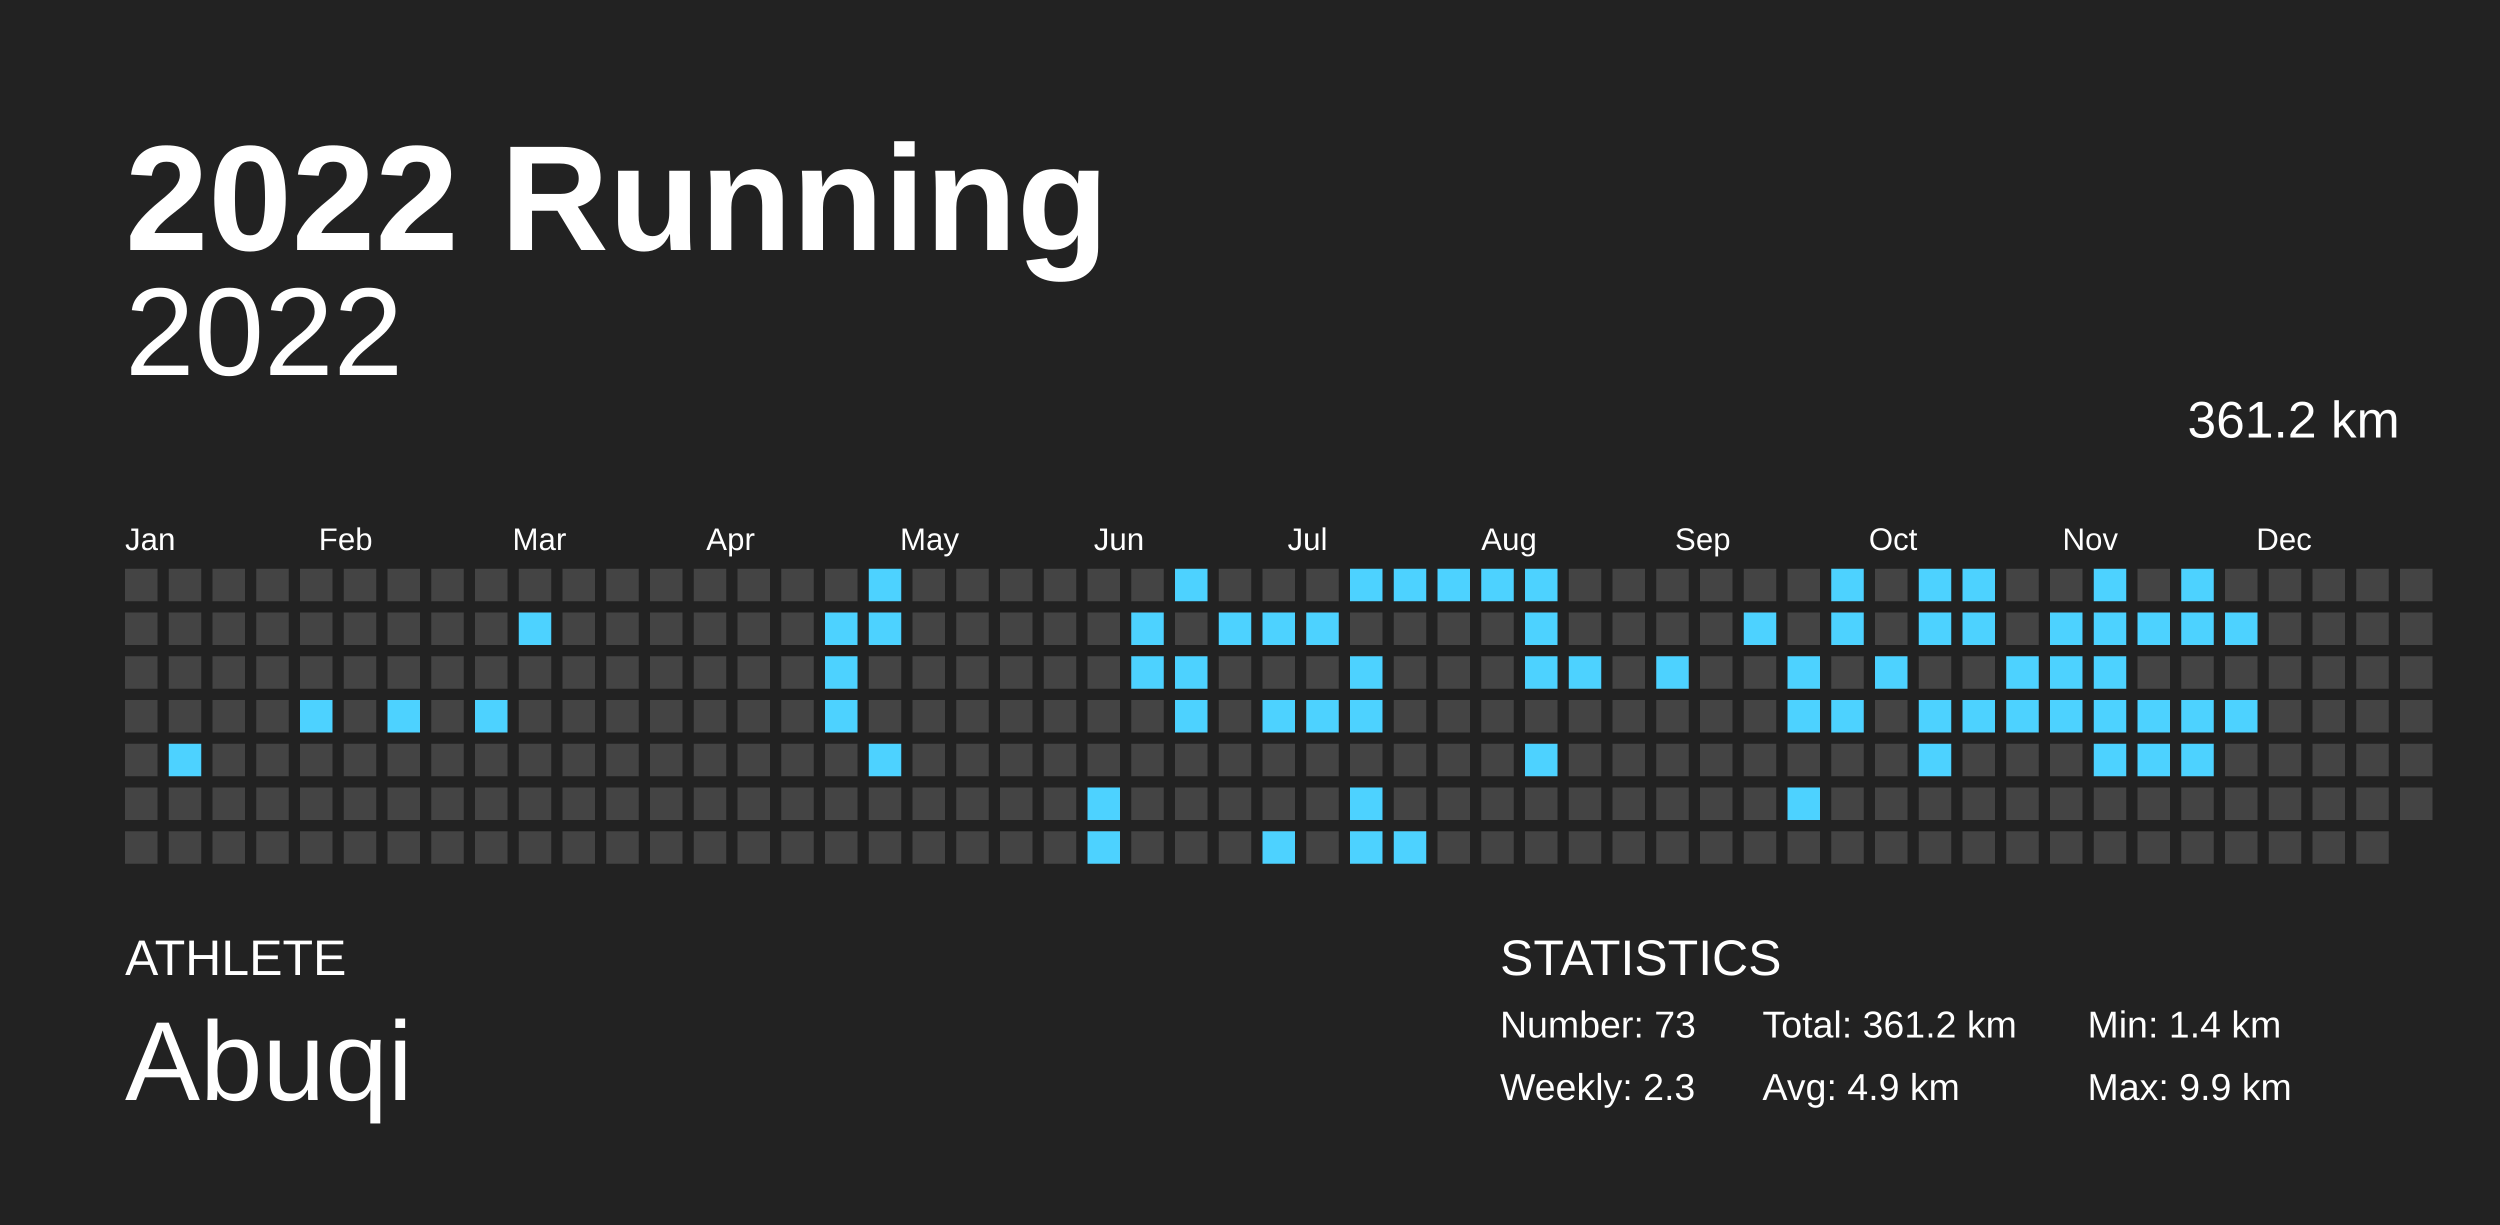
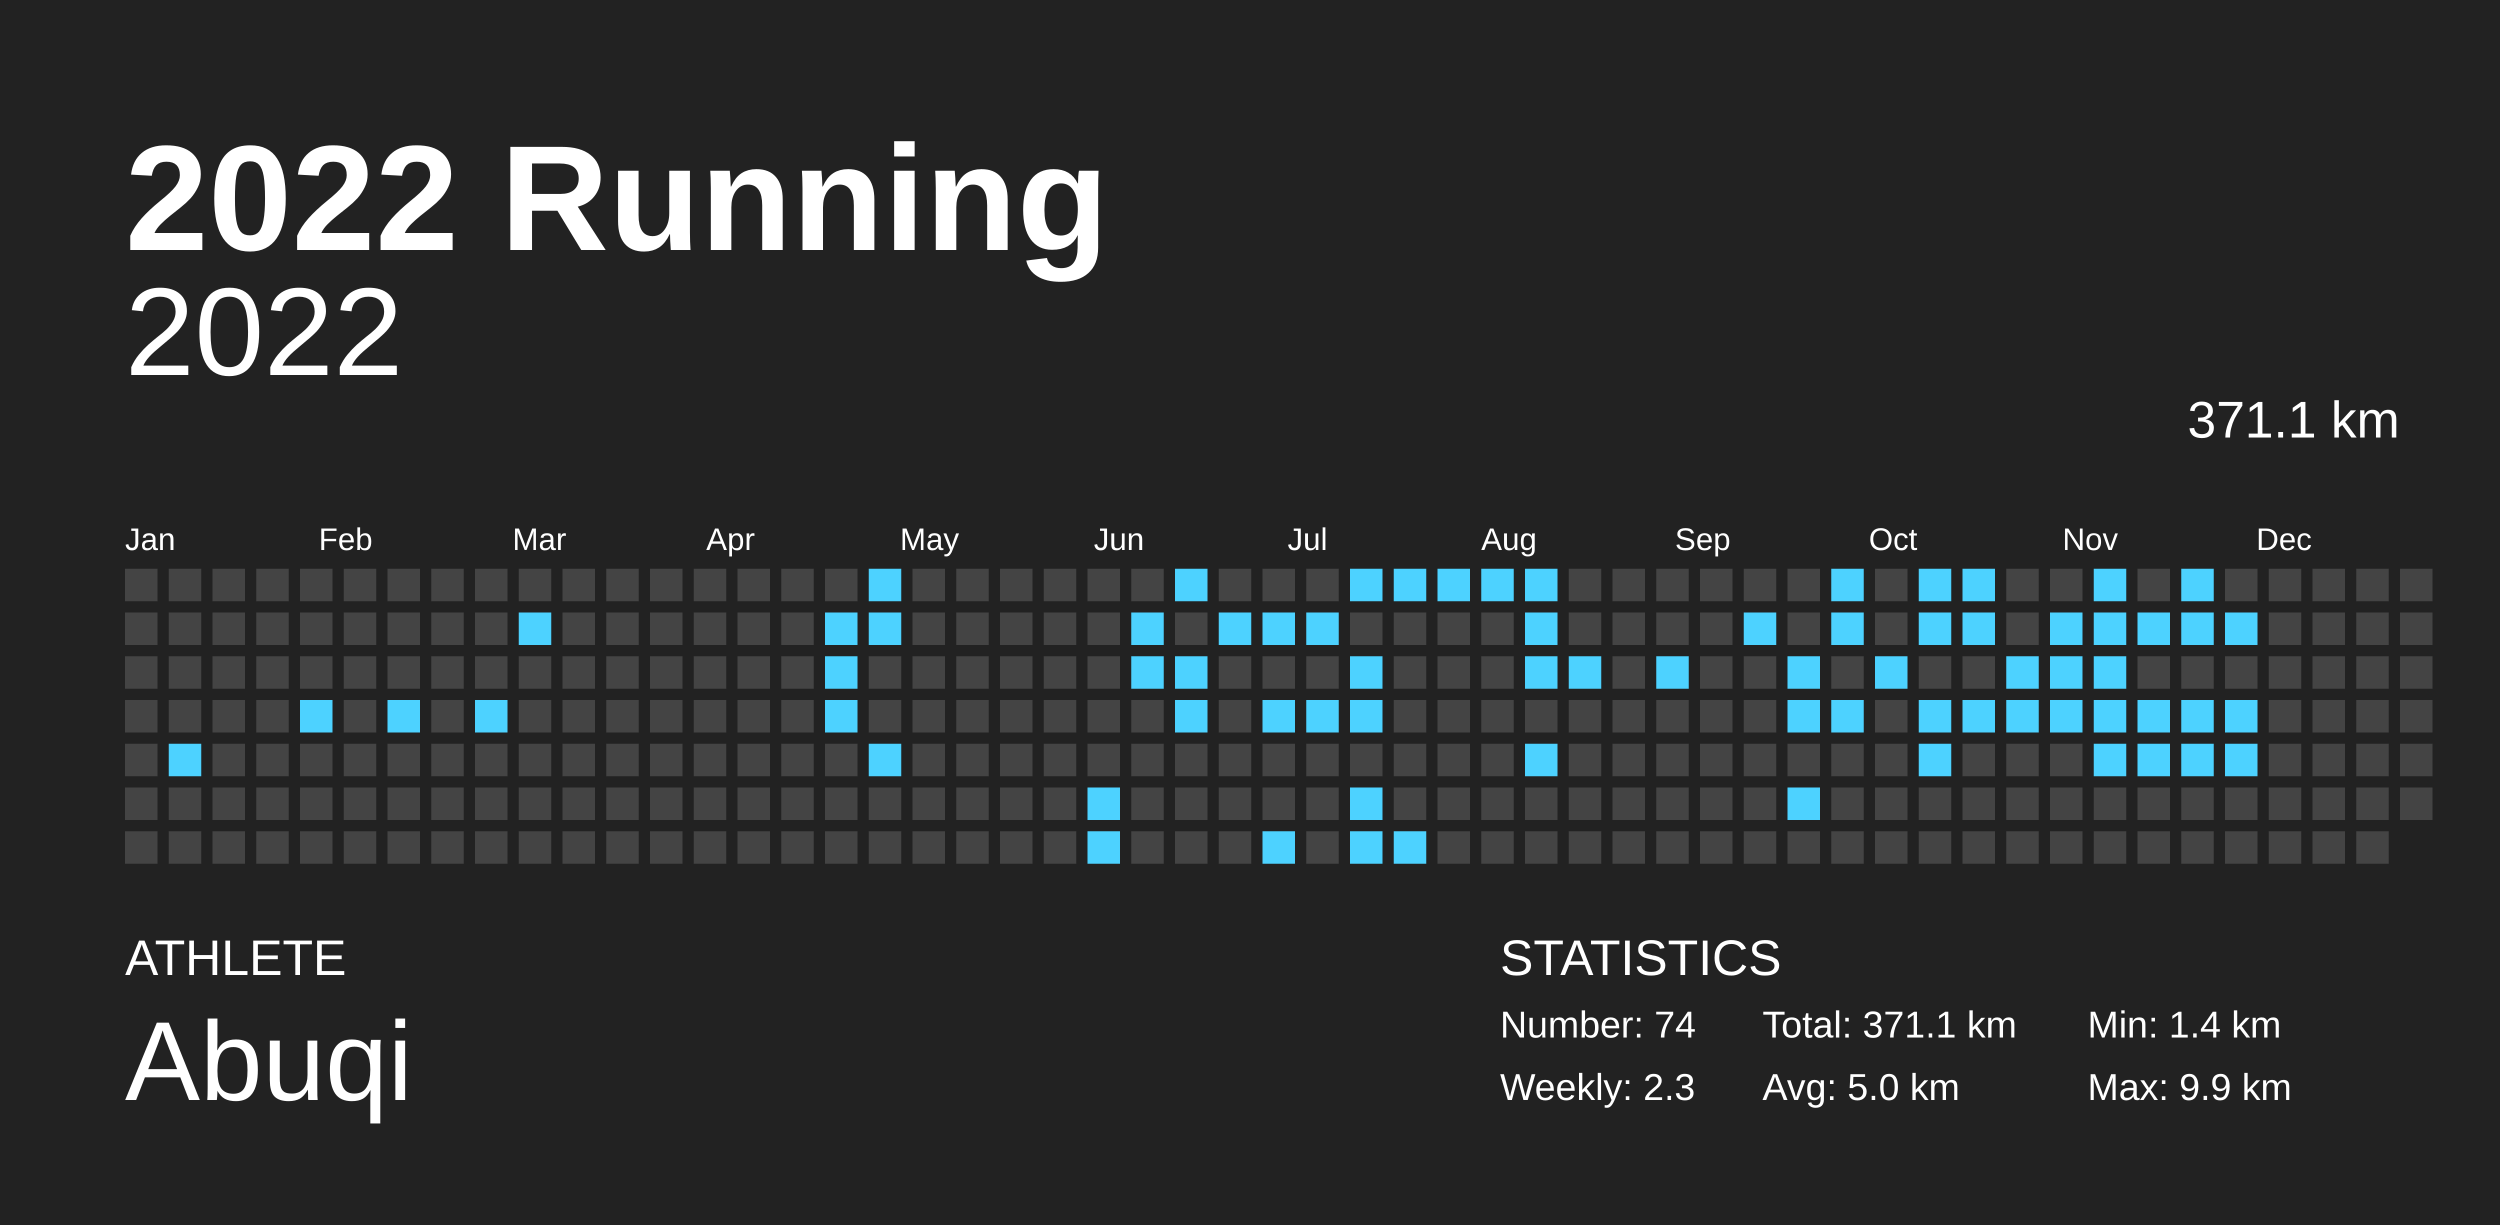
<svg xmlns="http://www.w3.org/2000/svg" baseProfile="full" height="98mm" version="1.1" viewBox="0,0,200,98" width="200mm">
  <defs />
  <rect fill="#222222" height="98" width="200" x="0" y="0" />
  <text fill="#FFFFFF" style="font-size:12px; font-family:Arial; font-weight:bold;" x="10" y="20">2022 Running</text>
  <text fill="#FFFFFF" style="font-size:4px; font-family:Arial" x="10" y="78">ATHLETE</text>
  <text fill="#FFFFFF" style="font-size:9px; font-family:Arial" x="10" y="88">Abuqi</text>
  <text fill="#FFFFFF" style="font-size:4px; font-family:Arial" x="120" y="78">STATISTICS</text>
-   <text fill="#FFFFFF" style="font-size:3px; font-family:Arial" x="120" y="83">Number: 73</text>
+   <text fill="#FFFFFF" style="font-size:3px; font-family:Arial" x="120" y="83">Number: 74</text>
  <text fill="#FFFFFF" style="font-size:3px; font-family:Arial" x="120" y="88">Weekly: 2.3</text>
-   <text fill="#FFFFFF" style="font-size:3px; font-family:Arial" x="141" y="83">Total: 361.2 km</text>
-   <text fill="#FFFFFF" style="font-size:3px; font-family:Arial" x="141" y="88">Avg: 4.9 km</text>
+   <text fill="#FFFFFF" style="font-size:3px; font-family:Arial" x="141" y="83">Total: 371.1 km</text>
+   <text fill="#FFFFFF" style="font-size:3px; font-family:Arial" x="141" y="88">Avg: 5.0 km</text>
  <text fill="#FFFFFF" style="font-size:3px; font-family:Arial" x="167" y="83">Min: 1.4 km</text>
  <text fill="#FFFFFF" style="font-size:3px; font-family:Arial" x="167" y="88">Max: 9.9 km</text>
  <text alignment-baseline="hanging" fill="#FFFFFF" style="font-size:10.0px; font-family:Arial;" x="10" y="30">2022</text>
-   <text alignment-baseline="hanging" fill="#FFFFFF" style="font-size:4.125px; font-family:Arial;" x="175" y="35">361.2 km</text>
+   <text alignment-baseline="hanging" fill="#FFFFFF" style="font-size:4.125px; font-family:Arial;" x="175" y="35">371.1 km</text>
  <text fill="#FFFFFF" style="font-size:2.5px; font-family:Arial" x="10.0" y="44">Jan</text>
  <text fill="#FFFFFF" style="font-size:2.5px; font-family:Arial" x="25.5" y="44">Feb</text>
  <text fill="#FFFFFF" style="font-size:2.5px; font-family:Arial" x="41.0" y="44">Mar</text>
  <text fill="#FFFFFF" style="font-size:2.5px; font-family:Arial" x="56.5" y="44">Apr</text>
  <text fill="#FFFFFF" style="font-size:2.5px; font-family:Arial" x="72.0" y="44">May</text>
  <text fill="#FFFFFF" style="font-size:2.5px; font-family:Arial" x="87.5" y="44">Jun</text>
  <text fill="#FFFFFF" style="font-size:2.5px; font-family:Arial" x="103.0" y="44">Jul</text>
  <text fill="#FFFFFF" style="font-size:2.5px; font-family:Arial" x="118.5" y="44">Aug</text>
  <text fill="#FFFFFF" style="font-size:2.5px; font-family:Arial" x="134.0" y="44">Sep</text>
  <text fill="#FFFFFF" style="font-size:2.5px; font-family:Arial" x="149.5" y="44">Oct</text>
  <text fill="#FFFFFF" style="font-size:2.5px; font-family:Arial" x="165.0" y="44">Nov</text>
  <text fill="#FFFFFF" style="font-size:2.5px; font-family:Arial" x="180.5" y="44">Dec</text>
  <rect fill="#444444" height="2.6" width="2.6" x="10.0" y="45.5" />
  <rect fill="#444444" height="2.6" width="2.6" x="10.0" y="49.0" />
  <rect fill="#444444" height="2.6" width="2.6" x="10.0" y="52.5" />
  <rect fill="#444444" height="2.6" width="2.6" x="10.0" y="56.0" />
  <rect fill="#444444" height="2.6" width="2.6" x="10.0" y="59.5" />
  <rect fill="#444444" height="2.6" width="2.6" x="10.0" y="63.0" />
  <rect fill="#444444" height="2.6" width="2.6" x="10.0" y="66.5" />
  <rect fill="#444444" height="2.6" width="2.6" x="13.5" y="45.5" />
  <rect fill="#444444" height="2.6" width="2.6" x="13.5" y="49.0" />
  <rect fill="#444444" height="2.6" width="2.6" x="13.5" y="52.5" />
  <rect fill="#444444" height="2.6" width="2.6" x="13.5" y="56.0" />
  <rect fill="#4dd2ff" height="2.6" width="2.6" x="13.5" y="59.5" />
  <rect fill="#444444" height="2.6" width="2.6" x="13.5" y="63.0" />
  <rect fill="#444444" height="2.6" width="2.6" x="13.5" y="66.5" />
  <rect fill="#444444" height="2.6" width="2.6" x="17.0" y="45.5" />
  <rect fill="#444444" height="2.6" width="2.6" x="17.0" y="49.0" />
  <rect fill="#444444" height="2.6" width="2.6" x="17.0" y="52.5" />
  <rect fill="#444444" height="2.6" width="2.6" x="17.0" y="56.0" />
  <rect fill="#444444" height="2.6" width="2.6" x="17.0" y="59.5" />
  <rect fill="#444444" height="2.6" width="2.6" x="17.0" y="63.0" />
  <rect fill="#444444" height="2.6" width="2.6" x="17.0" y="66.5" />
  <rect fill="#444444" height="2.6" width="2.6" x="20.5" y="45.5" />
  <rect fill="#444444" height="2.6" width="2.6" x="20.5" y="49.0" />
  <rect fill="#444444" height="2.6" width="2.6" x="20.5" y="52.5" />
  <rect fill="#444444" height="2.6" width="2.6" x="20.5" y="56.0" />
  <rect fill="#444444" height="2.6" width="2.6" x="20.5" y="59.5" />
  <rect fill="#444444" height="2.6" width="2.6" x="20.5" y="63.0" />
  <rect fill="#444444" height="2.6" width="2.6" x="20.5" y="66.5" />
  <rect fill="#444444" height="2.6" width="2.6" x="24.0" y="45.5" />
  <rect fill="#444444" height="2.6" width="2.6" x="24.0" y="49.0" />
  <rect fill="#444444" height="2.6" width="2.6" x="24.0" y="52.5" />
  <rect fill="#4dd2ff" height="2.6" width="2.6" x="24.0" y="56.0" />
  <rect fill="#444444" height="2.6" width="2.6" x="24.0" y="59.5" />
  <rect fill="#444444" height="2.6" width="2.6" x="24.0" y="63.0" />
  <rect fill="#444444" height="2.6" width="2.6" x="24.0" y="66.5" />
  <rect fill="#444444" height="2.6" width="2.6" x="27.5" y="45.5" />
  <rect fill="#444444" height="2.6" width="2.6" x="27.5" y="49.0" />
  <rect fill="#444444" height="2.6" width="2.6" x="27.5" y="52.5" />
  <rect fill="#444444" height="2.6" width="2.6" x="27.5" y="56.0" />
  <rect fill="#444444" height="2.6" width="2.6" x="27.5" y="59.5" />
  <rect fill="#444444" height="2.6" width="2.6" x="27.5" y="63.0" />
  <rect fill="#444444" height="2.6" width="2.6" x="27.5" y="66.5" />
  <rect fill="#444444" height="2.6" width="2.6" x="31.0" y="45.5" />
  <rect fill="#444444" height="2.6" width="2.6" x="31.0" y="49.0" />
  <rect fill="#444444" height="2.6" width="2.6" x="31.0" y="52.5" />
  <rect fill="#4dd2ff" height="2.6" width="2.6" x="31.0" y="56.0" />
  <rect fill="#444444" height="2.6" width="2.6" x="31.0" y="59.5" />
  <rect fill="#444444" height="2.6" width="2.6" x="31.0" y="63.0" />
  <rect fill="#444444" height="2.6" width="2.6" x="31.0" y="66.5" />
  <rect fill="#444444" height="2.6" width="2.6" x="34.5" y="45.5" />
  <rect fill="#444444" height="2.6" width="2.6" x="34.5" y="49.0" />
  <rect fill="#444444" height="2.6" width="2.6" x="34.5" y="52.5" />
  <rect fill="#444444" height="2.6" width="2.6" x="34.5" y="56.0" />
  <rect fill="#444444" height="2.6" width="2.6" x="34.5" y="59.5" />
  <rect fill="#444444" height="2.6" width="2.6" x="34.5" y="63.0" />
  <rect fill="#444444" height="2.6" width="2.6" x="34.5" y="66.5" />
  <rect fill="#444444" height="2.6" width="2.6" x="38.0" y="45.5" />
  <rect fill="#444444" height="2.6" width="2.6" x="38.0" y="49.0" />
  <rect fill="#444444" height="2.6" width="2.6" x="38.0" y="52.5" />
  <rect fill="#4dd2ff" height="2.6" width="2.6" x="38.0" y="56.0" />
  <rect fill="#444444" height="2.6" width="2.6" x="38.0" y="59.5" />
  <rect fill="#444444" height="2.6" width="2.6" x="38.0" y="63.0" />
  <rect fill="#444444" height="2.6" width="2.6" x="38.0" y="66.5" />
  <rect fill="#444444" height="2.6" width="2.6" x="41.5" y="45.5" />
  <rect fill="#4dd2ff" height="2.6" width="2.6" x="41.5" y="49.0" />
  <rect fill="#444444" height="2.6" width="2.6" x="41.5" y="52.5" />
  <rect fill="#444444" height="2.6" width="2.6" x="41.5" y="56.0" />
  <rect fill="#444444" height="2.6" width="2.6" x="41.5" y="59.5" />
  <rect fill="#444444" height="2.6" width="2.6" x="41.5" y="63.0" />
  <rect fill="#444444" height="2.6" width="2.6" x="41.5" y="66.5" />
  <rect fill="#444444" height="2.6" width="2.6" x="45.0" y="45.5" />
  <rect fill="#444444" height="2.6" width="2.6" x="45.0" y="49.0" />
  <rect fill="#444444" height="2.6" width="2.6" x="45.0" y="52.5" />
  <rect fill="#444444" height="2.6" width="2.6" x="45.0" y="56.0" />
  <rect fill="#444444" height="2.6" width="2.6" x="45.0" y="59.5" />
  <rect fill="#444444" height="2.6" width="2.6" x="45.0" y="63.0" />
  <rect fill="#444444" height="2.6" width="2.6" x="45.0" y="66.5" />
  <rect fill="#444444" height="2.6" width="2.6" x="48.5" y="45.5" />
  <rect fill="#444444" height="2.6" width="2.6" x="48.5" y="49.0" />
  <rect fill="#444444" height="2.6" width="2.6" x="48.5" y="52.5" />
  <rect fill="#444444" height="2.6" width="2.6" x="48.5" y="56.0" />
  <rect fill="#444444" height="2.6" width="2.6" x="48.5" y="59.5" />
  <rect fill="#444444" height="2.6" width="2.6" x="48.5" y="63.0" />
  <rect fill="#444444" height="2.6" width="2.6" x="48.5" y="66.5" />
  <rect fill="#444444" height="2.6" width="2.6" x="52.0" y="45.5" />
  <rect fill="#444444" height="2.6" width="2.6" x="52.0" y="49.0" />
  <rect fill="#444444" height="2.6" width="2.6" x="52.0" y="52.5" />
  <rect fill="#444444" height="2.6" width="2.6" x="52.0" y="56.0" />
  <rect fill="#444444" height="2.6" width="2.6" x="52.0" y="59.5" />
  <rect fill="#444444" height="2.6" width="2.6" x="52.0" y="63.0" />
  <rect fill="#444444" height="2.6" width="2.6" x="52.0" y="66.5" />
  <rect fill="#444444" height="2.6" width="2.6" x="55.5" y="45.5" />
  <rect fill="#444444" height="2.6" width="2.6" x="55.5" y="49.0" />
  <rect fill="#444444" height="2.6" width="2.6" x="55.5" y="52.5" />
  <rect fill="#444444" height="2.6" width="2.6" x="55.5" y="56.0" />
  <rect fill="#444444" height="2.6" width="2.6" x="55.5" y="59.5" />
  <rect fill="#444444" height="2.6" width="2.6" x="55.5" y="63.0" />
  <rect fill="#444444" height="2.6" width="2.6" x="55.5" y="66.5" />
  <rect fill="#444444" height="2.6" width="2.6" x="59.0" y="45.5" />
  <rect fill="#444444" height="2.6" width="2.6" x="59.0" y="49.0" />
  <rect fill="#444444" height="2.6" width="2.6" x="59.0" y="52.5" />
  <rect fill="#444444" height="2.6" width="2.6" x="59.0" y="56.0" />
  <rect fill="#444444" height="2.6" width="2.6" x="59.0" y="59.5" />
  <rect fill="#444444" height="2.6" width="2.6" x="59.0" y="63.0" />
  <rect fill="#444444" height="2.6" width="2.6" x="59.0" y="66.5" />
  <rect fill="#444444" height="2.6" width="2.6" x="62.5" y="45.5" />
  <rect fill="#444444" height="2.6" width="2.6" x="62.5" y="49.0" />
  <rect fill="#444444" height="2.6" width="2.6" x="62.5" y="52.5" />
  <rect fill="#444444" height="2.6" width="2.6" x="62.5" y="56.0" />
  <rect fill="#444444" height="2.6" width="2.6" x="62.5" y="59.5" />
  <rect fill="#444444" height="2.6" width="2.6" x="62.5" y="63.0" />
  <rect fill="#444444" height="2.6" width="2.6" x="62.5" y="66.5" />
  <rect fill="#444444" height="2.6" width="2.6" x="66.0" y="45.5" />
  <rect fill="#4dd2ff" height="2.6" width="2.6" x="66.0" y="49.0" />
  <rect fill="#4dd2ff" height="2.6" width="2.6" x="66.0" y="52.5" />
  <rect fill="#4dd2ff" height="2.6" width="2.6" x="66.0" y="56.0" />
  <rect fill="#444444" height="2.6" width="2.6" x="66.0" y="59.5" />
  <rect fill="#444444" height="2.6" width="2.6" x="66.0" y="63.0" />
  <rect fill="#444444" height="2.6" width="2.6" x="66.0" y="66.5" />
  <rect fill="#4dd2ff" height="2.6" width="2.6" x="69.5" y="45.5" />
  <rect fill="#4dd2ff" height="2.6" width="2.6" x="69.5" y="49.0" />
  <rect fill="#444444" height="2.6" width="2.6" x="69.5" y="52.5" />
  <rect fill="#444444" height="2.6" width="2.6" x="69.5" y="56.0" />
  <rect fill="#4dd2ff" height="2.6" width="2.6" x="69.5" y="59.5" />
  <rect fill="#444444" height="2.6" width="2.6" x="69.5" y="63.0" />
  <rect fill="#444444" height="2.6" width="2.6" x="69.5" y="66.5" />
  <rect fill="#444444" height="2.6" width="2.6" x="73.0" y="45.5" />
  <rect fill="#444444" height="2.6" width="2.6" x="73.0" y="49.0" />
  <rect fill="#444444" height="2.6" width="2.6" x="73.0" y="52.5" />
  <rect fill="#444444" height="2.6" width="2.6" x="73.0" y="56.0" />
  <rect fill="#444444" height="2.6" width="2.6" x="73.0" y="59.5" />
  <rect fill="#444444" height="2.6" width="2.6" x="73.0" y="63.0" />
  <rect fill="#444444" height="2.6" width="2.6" x="73.0" y="66.5" />
  <rect fill="#444444" height="2.6" width="2.6" x="76.5" y="45.5" />
  <rect fill="#444444" height="2.6" width="2.6" x="76.5" y="49.0" />
  <rect fill="#444444" height="2.6" width="2.6" x="76.5" y="52.5" />
  <rect fill="#444444" height="2.6" width="2.6" x="76.5" y="56.0" />
  <rect fill="#444444" height="2.6" width="2.6" x="76.5" y="59.5" />
  <rect fill="#444444" height="2.6" width="2.6" x="76.5" y="63.0" />
  <rect fill="#444444" height="2.6" width="2.6" x="76.5" y="66.5" />
  <rect fill="#444444" height="2.6" width="2.6" x="80.0" y="45.5" />
  <rect fill="#444444" height="2.6" width="2.6" x="80.0" y="49.0" />
  <rect fill="#444444" height="2.6" width="2.6" x="80.0" y="52.5" />
  <rect fill="#444444" height="2.6" width="2.6" x="80.0" y="56.0" />
  <rect fill="#444444" height="2.6" width="2.6" x="80.0" y="59.5" />
  <rect fill="#444444" height="2.6" width="2.6" x="80.0" y="63.0" />
  <rect fill="#444444" height="2.6" width="2.6" x="80.0" y="66.5" />
  <rect fill="#444444" height="2.6" width="2.6" x="83.5" y="45.5" />
  <rect fill="#444444" height="2.6" width="2.6" x="83.5" y="49.0" />
  <rect fill="#444444" height="2.6" width="2.6" x="83.5" y="52.5" />
  <rect fill="#444444" height="2.6" width="2.6" x="83.5" y="56.0" />
  <rect fill="#444444" height="2.6" width="2.6" x="83.5" y="59.5" />
  <rect fill="#444444" height="2.6" width="2.6" x="83.5" y="63.0" />
  <rect fill="#444444" height="2.6" width="2.6" x="83.5" y="66.5" />
  <rect fill="#444444" height="2.6" width="2.6" x="87.0" y="45.5" />
  <rect fill="#444444" height="2.6" width="2.6" x="87.0" y="49.0" />
  <rect fill="#444444" height="2.6" width="2.6" x="87.0" y="52.5" />
  <rect fill="#444444" height="2.6" width="2.6" x="87.0" y="56.0" />
  <rect fill="#444444" height="2.6" width="2.6" x="87.0" y="59.5" />
  <rect fill="#4dd2ff" height="2.6" width="2.6" x="87.0" y="63.0" />
  <rect fill="#4dd2ff" height="2.6" width="2.6" x="87.0" y="66.5" />
  <rect fill="#444444" height="2.6" width="2.6" x="90.5" y="45.5" />
  <rect fill="#4dd2ff" height="2.6" width="2.6" x="90.5" y="49.0" />
  <rect fill="#4dd2ff" height="2.6" width="2.6" x="90.5" y="52.5" />
  <rect fill="#444444" height="2.6" width="2.6" x="90.5" y="56.0" />
  <rect fill="#444444" height="2.6" width="2.6" x="90.5" y="59.5" />
  <rect fill="#444444" height="2.6" width="2.6" x="90.5" y="63.0" />
  <rect fill="#444444" height="2.6" width="2.6" x="90.5" y="66.5" />
  <rect fill="#4dd2ff" height="2.6" width="2.6" x="94.0" y="45.5" />
  <rect fill="#444444" height="2.6" width="2.6" x="94.0" y="49.0" />
  <rect fill="#4dd2ff" height="2.6" width="2.6" x="94.0" y="52.5" />
  <rect fill="#4dd2ff" height="2.6" width="2.6" x="94.0" y="56.0" />
  <rect fill="#444444" height="2.6" width="2.6" x="94.0" y="59.5" />
  <rect fill="#444444" height="2.6" width="2.6" x="94.0" y="63.0" />
  <rect fill="#444444" height="2.6" width="2.6" x="94.0" y="66.5" />
  <rect fill="#444444" height="2.6" width="2.6" x="97.5" y="45.5" />
  <rect fill="#4dd2ff" height="2.6" width="2.6" x="97.5" y="49.0" />
  <rect fill="#444444" height="2.6" width="2.6" x="97.5" y="52.5" />
  <rect fill="#444444" height="2.6" width="2.6" x="97.5" y="56.0" />
  <rect fill="#444444" height="2.6" width="2.6" x="97.5" y="59.5" />
  <rect fill="#444444" height="2.6" width="2.6" x="97.5" y="63.0" />
  <rect fill="#444444" height="2.6" width="2.6" x="97.5" y="66.5" />
  <rect fill="#444444" height="2.6" width="2.6" x="101.0" y="45.5" />
  <rect fill="#4dd2ff" height="2.6" width="2.6" x="101.0" y="49.0" />
  <rect fill="#444444" height="2.6" width="2.6" x="101.0" y="52.5" />
  <rect fill="#4dd2ff" height="2.6" width="2.6" x="101.0" y="56.0" />
  <rect fill="#444444" height="2.6" width="2.6" x="101.0" y="59.5" />
  <rect fill="#444444" height="2.6" width="2.6" x="101.0" y="63.0" />
  <rect fill="#4dd2ff" height="2.6" width="2.6" x="101.0" y="66.5" />
  <rect fill="#444444" height="2.6" width="2.6" x="104.5" y="45.5" />
  <rect fill="#4dd2ff" height="2.6" width="2.6" x="104.5" y="49.0" />
  <rect fill="#444444" height="2.6" width="2.6" x="104.5" y="52.5" />
  <rect fill="#4dd2ff" height="2.6" width="2.6" x="104.5" y="56.0" />
  <rect fill="#444444" height="2.6" width="2.6" x="104.5" y="59.5" />
  <rect fill="#444444" height="2.6" width="2.6" x="104.5" y="63.0" />
  <rect fill="#444444" height="2.6" width="2.6" x="104.5" y="66.5" />
  <rect fill="#4dd2ff" height="2.6" width="2.6" x="108.0" y="45.5" />
  <rect fill="#444444" height="2.6" width="2.6" x="108.0" y="49.0" />
  <rect fill="#4dd2ff" height="2.6" width="2.6" x="108.0" y="52.5" />
  <rect fill="#4dd2ff" height="2.6" width="2.6" x="108.0" y="56.0" />
  <rect fill="#444444" height="2.6" width="2.6" x="108.0" y="59.5" />
  <rect fill="#4dd2ff" height="2.6" width="2.6" x="108.0" y="63.0" />
  <rect fill="#4dd2ff" height="2.6" width="2.6" x="108.0" y="66.5" />
  <rect fill="#4dd2ff" height="2.6" width="2.6" x="111.5" y="45.5" />
  <rect fill="#444444" height="2.6" width="2.6" x="111.5" y="49.0" />
  <rect fill="#444444" height="2.6" width="2.6" x="111.5" y="52.5" />
  <rect fill="#444444" height="2.6" width="2.6" x="111.5" y="56.0" />
  <rect fill="#444444" height="2.6" width="2.6" x="111.5" y="59.5" />
  <rect fill="#444444" height="2.6" width="2.6" x="111.5" y="63.0" />
  <rect fill="#4dd2ff" height="2.6" width="2.6" x="111.5" y="66.5" />
  <rect fill="#4dd2ff" height="2.6" width="2.6" x="115.0" y="45.5" />
  <rect fill="#444444" height="2.6" width="2.6" x="115.0" y="49.0" />
  <rect fill="#444444" height="2.6" width="2.6" x="115.0" y="52.5" />
  <rect fill="#444444" height="2.6" width="2.6" x="115.0" y="56.0" />
  <rect fill="#444444" height="2.6" width="2.6" x="115.0" y="59.5" />
  <rect fill="#444444" height="2.6" width="2.6" x="115.0" y="63.0" />
  <rect fill="#444444" height="2.6" width="2.6" x="115.0" y="66.5" />
  <rect fill="#4dd2ff" height="2.6" width="2.6" x="118.5" y="45.5" />
  <rect fill="#444444" height="2.6" width="2.6" x="118.5" y="49.0" />
  <rect fill="#444444" height="2.6" width="2.6" x="118.5" y="52.5" />
  <rect fill="#444444" height="2.6" width="2.6" x="118.5" y="56.0" />
  <rect fill="#444444" height="2.6" width="2.6" x="118.5" y="59.5" />
  <rect fill="#444444" height="2.6" width="2.6" x="118.5" y="63.0" />
  <rect fill="#444444" height="2.6" width="2.6" x="118.5" y="66.5" />
  <rect fill="#4dd2ff" height="2.6" width="2.6" x="122.0" y="45.5" />
  <rect fill="#4dd2ff" height="2.6" width="2.6" x="122.0" y="49.0" />
  <rect fill="#4dd2ff" height="2.6" width="2.6" x="122.0" y="52.5" />
  <rect fill="#444444" height="2.6" width="2.6" x="122.0" y="56.0" />
  <rect fill="#4dd2ff" height="2.6" width="2.6" x="122.0" y="59.5" />
  <rect fill="#444444" height="2.6" width="2.6" x="122.0" y="63.0" />
  <rect fill="#444444" height="2.6" width="2.6" x="122.0" y="66.5" />
  <rect fill="#444444" height="2.6" width="2.6" x="125.5" y="45.5" />
  <rect fill="#444444" height="2.6" width="2.6" x="125.5" y="49.0" />
  <rect fill="#4dd2ff" height="2.6" width="2.6" x="125.5" y="52.5" />
  <rect fill="#444444" height="2.6" width="2.6" x="125.5" y="56.0" />
  <rect fill="#444444" height="2.6" width="2.6" x="125.5" y="59.5" />
  <rect fill="#444444" height="2.6" width="2.6" x="125.5" y="63.0" />
  <rect fill="#444444" height="2.6" width="2.6" x="125.5" y="66.5" />
  <rect fill="#444444" height="2.6" width="2.6" x="129.0" y="45.5" />
  <rect fill="#444444" height="2.6" width="2.6" x="129.0" y="49.0" />
  <rect fill="#444444" height="2.6" width="2.6" x="129.0" y="52.5" />
  <rect fill="#444444" height="2.6" width="2.6" x="129.0" y="56.0" />
  <rect fill="#444444" height="2.6" width="2.6" x="129.0" y="59.5" />
  <rect fill="#444444" height="2.6" width="2.6" x="129.0" y="63.0" />
  <rect fill="#444444" height="2.6" width="2.6" x="129.0" y="66.5" />
  <rect fill="#444444" height="2.6" width="2.6" x="132.5" y="45.5" />
  <rect fill="#444444" height="2.6" width="2.6" x="132.5" y="49.0" />
  <rect fill="#4dd2ff" height="2.6" width="2.6" x="132.5" y="52.5" />
  <rect fill="#444444" height="2.6" width="2.6" x="132.5" y="56.0" />
  <rect fill="#444444" height="2.6" width="2.6" x="132.5" y="59.5" />
  <rect fill="#444444" height="2.6" width="2.6" x="132.5" y="63.0" />
  <rect fill="#444444" height="2.6" width="2.6" x="132.5" y="66.5" />
  <rect fill="#444444" height="2.6" width="2.6" x="136.0" y="45.5" />
  <rect fill="#444444" height="2.6" width="2.6" x="136.0" y="49.0" />
  <rect fill="#444444" height="2.6" width="2.6" x="136.0" y="52.5" />
  <rect fill="#444444" height="2.6" width="2.6" x="136.0" y="56.0" />
  <rect fill="#444444" height="2.6" width="2.6" x="136.0" y="59.5" />
  <rect fill="#444444" height="2.6" width="2.6" x="136.0" y="63.0" />
  <rect fill="#444444" height="2.6" width="2.6" x="136.0" y="66.5" />
  <rect fill="#444444" height="2.6" width="2.6" x="139.5" y="45.5" />
  <rect fill="#4dd2ff" height="2.6" width="2.6" x="139.5" y="49.0" />
  <rect fill="#444444" height="2.6" width="2.6" x="139.5" y="52.5" />
  <rect fill="#444444" height="2.6" width="2.6" x="139.5" y="56.0" />
  <rect fill="#444444" height="2.6" width="2.6" x="139.5" y="59.5" />
  <rect fill="#444444" height="2.6" width="2.6" x="139.5" y="63.0" />
  <rect fill="#444444" height="2.6" width="2.6" x="139.5" y="66.5" />
  <rect fill="#444444" height="2.6" width="2.6" x="143.0" y="45.5" />
  <rect fill="#444444" height="2.6" width="2.6" x="143.0" y="49.0" />
  <rect fill="#4dd2ff" height="2.6" width="2.6" x="143.0" y="52.5" />
  <rect fill="#4dd2ff" height="2.6" width="2.6" x="143.0" y="56.0" />
  <rect fill="#444444" height="2.6" width="2.6" x="143.0" y="59.5" />
  <rect fill="#4dd2ff" height="2.6" width="2.6" x="143.0" y="63.0" />
  <rect fill="#444444" height="2.6" width="2.6" x="143.0" y="66.5" />
  <rect fill="#4dd2ff" height="2.6" width="2.6" x="146.5" y="45.5" />
  <rect fill="#4dd2ff" height="2.6" width="2.6" x="146.5" y="49.0" />
  <rect fill="#444444" height="2.6" width="2.6" x="146.5" y="52.5" />
  <rect fill="#4dd2ff" height="2.6" width="2.6" x="146.5" y="56.0" />
  <rect fill="#444444" height="2.6" width="2.6" x="146.5" y="59.5" />
  <rect fill="#444444" height="2.6" width="2.6" x="146.5" y="63.0" />
  <rect fill="#444444" height="2.6" width="2.6" x="146.5" y="66.5" />
  <rect fill="#444444" height="2.6" width="2.6" x="150.0" y="45.5" />
  <rect fill="#444444" height="2.6" width="2.6" x="150.0" y="49.0" />
  <rect fill="#4dd2ff" height="2.6" width="2.6" x="150.0" y="52.5" />
  <rect fill="#444444" height="2.6" width="2.6" x="150.0" y="56.0" />
  <rect fill="#444444" height="2.6" width="2.6" x="150.0" y="59.5" />
  <rect fill="#444444" height="2.6" width="2.6" x="150.0" y="63.0" />
  <rect fill="#444444" height="2.6" width="2.6" x="150.0" y="66.5" />
  <rect fill="#4dd2ff" height="2.6" width="2.6" x="153.5" y="45.5" />
  <rect fill="#4dd2ff" height="2.6" width="2.6" x="153.5" y="49.0" />
  <rect fill="#444444" height="2.6" width="2.6" x="153.5" y="52.5" />
  <rect fill="#4dd2ff" height="2.6" width="2.6" x="153.5" y="56.0" />
  <rect fill="#4dd2ff" height="2.6" width="2.6" x="153.5" y="59.5" />
  <rect fill="#444444" height="2.6" width="2.6" x="153.5" y="63.0" />
  <rect fill="#444444" height="2.6" width="2.6" x="153.5" y="66.5" />
  <rect fill="#4dd2ff" height="2.6" width="2.6" x="157.0" y="45.5" />
  <rect fill="#4dd2ff" height="2.6" width="2.6" x="157.0" y="49.0" />
  <rect fill="#444444" height="2.6" width="2.6" x="157.0" y="52.5" />
  <rect fill="#4dd2ff" height="2.6" width="2.6" x="157.0" y="56.0" />
  <rect fill="#444444" height="2.6" width="2.6" x="157.0" y="59.5" />
  <rect fill="#444444" height="2.6" width="2.6" x="157.0" y="63.0" />
  <rect fill="#444444" height="2.6" width="2.6" x="157.0" y="66.5" />
  <rect fill="#444444" height="2.6" width="2.6" x="160.5" y="45.5" />
  <rect fill="#444444" height="2.6" width="2.6" x="160.5" y="49.0" />
  <rect fill="#4dd2ff" height="2.6" width="2.6" x="160.5" y="52.5" />
  <rect fill="#4dd2ff" height="2.6" width="2.6" x="160.5" y="56.0" />
  <rect fill="#444444" height="2.6" width="2.6" x="160.5" y="59.5" />
  <rect fill="#444444" height="2.6" width="2.6" x="160.5" y="63.0" />
  <rect fill="#444444" height="2.6" width="2.6" x="160.5" y="66.5" />
  <rect fill="#444444" height="2.6" width="2.6" x="164.0" y="45.5" />
  <rect fill="#4dd2ff" height="2.6" width="2.6" x="164.0" y="49.0" />
  <rect fill="#4dd2ff" height="2.6" width="2.6" x="164.0" y="52.5" />
  <rect fill="#4dd2ff" height="2.6" width="2.6" x="164.0" y="56.0" />
  <rect fill="#444444" height="2.6" width="2.6" x="164.0" y="59.5" />
  <rect fill="#444444" height="2.6" width="2.6" x="164.0" y="63.0" />
  <rect fill="#444444" height="2.6" width="2.6" x="164.0" y="66.5" />
  <rect fill="#4dd2ff" height="2.6" width="2.6" x="167.5" y="45.5" />
  <rect fill="#4dd2ff" height="2.6" width="2.6" x="167.5" y="49.0" />
  <rect fill="#4dd2ff" height="2.6" width="2.6" x="167.5" y="52.5" />
  <rect fill="#4dd2ff" height="2.6" width="2.6" x="167.5" y="56.0" />
  <rect fill="#4dd2ff" height="2.6" width="2.6" x="167.5" y="59.5" />
  <rect fill="#444444" height="2.6" width="2.6" x="167.5" y="63.0" />
  <rect fill="#444444" height="2.6" width="2.6" x="167.5" y="66.5" />
  <rect fill="#444444" height="2.6" width="2.6" x="171.0" y="45.5" />
  <rect fill="#4dd2ff" height="2.6" width="2.6" x="171.0" y="49.0" />
  <rect fill="#444444" height="2.6" width="2.6" x="171.0" y="52.5" />
  <rect fill="#4dd2ff" height="2.6" width="2.6" x="171.0" y="56.0" />
  <rect fill="#4dd2ff" height="2.6" width="2.6" x="171.0" y="59.5" />
  <rect fill="#444444" height="2.6" width="2.6" x="171.0" y="63.0" />
  <rect fill="#444444" height="2.6" width="2.6" x="171.0" y="66.5" />
  <rect fill="#4dd2ff" height="2.6" width="2.6" x="174.5" y="45.5" />
  <rect fill="#4dd2ff" height="2.6" width="2.6" x="174.5" y="49.0" />
  <rect fill="#444444" height="2.6" width="2.6" x="174.5" y="52.5" />
  <rect fill="#4dd2ff" height="2.6" width="2.6" x="174.5" y="56.0" />
  <rect fill="#4dd2ff" height="2.6" width="2.6" x="174.5" y="59.5" />
  <rect fill="#444444" height="2.6" width="2.6" x="174.5" y="63.0" />
  <rect fill="#444444" height="2.6" width="2.6" x="174.5" y="66.5" />
  <rect fill="#444444" height="2.6" width="2.6" x="178.0" y="45.5" />
  <rect fill="#4dd2ff" height="2.6" width="2.6" x="178.0" y="49.0" />
  <rect fill="#444444" height="2.6" width="2.6" x="178.0" y="52.5" />
  <rect fill="#4dd2ff" height="2.6" width="2.6" x="178.0" y="56.0" />
-   <rect fill="#444444" height="2.6" width="2.6" x="178.0" y="59.5" />
+   <rect fill="#4dd2ff" height="2.6" width="2.6" x="178.0" y="59.5" />
  <rect fill="#444444" height="2.6" width="2.6" x="178.0" y="63.0" />
  <rect fill="#444444" height="2.6" width="2.6" x="178.0" y="66.5" />
  <rect fill="#444444" height="2.6" width="2.6" x="181.5" y="45.5" />
  <rect fill="#444444" height="2.6" width="2.6" x="181.5" y="49.0" />
  <rect fill="#444444" height="2.6" width="2.6" x="181.5" y="52.5" />
  <rect fill="#444444" height="2.6" width="2.6" x="181.5" y="56.0" />
  <rect fill="#444444" height="2.6" width="2.6" x="181.5" y="59.5" />
  <rect fill="#444444" height="2.6" width="2.6" x="181.5" y="63.0" />
  <rect fill="#444444" height="2.6" width="2.6" x="181.5" y="66.5" />
  <rect fill="#444444" height="2.6" width="2.6" x="185.0" y="45.5" />
  <rect fill="#444444" height="2.6" width="2.6" x="185.0" y="49.0" />
  <rect fill="#444444" height="2.6" width="2.6" x="185.0" y="52.5" />
  <rect fill="#444444" height="2.6" width="2.6" x="185.0" y="56.0" />
  <rect fill="#444444" height="2.6" width="2.6" x="185.0" y="59.5" />
  <rect fill="#444444" height="2.6" width="2.6" x="185.0" y="63.0" />
  <rect fill="#444444" height="2.6" width="2.6" x="185.0" y="66.5" />
  <rect fill="#444444" height="2.6" width="2.6" x="188.5" y="45.5" />
  <rect fill="#444444" height="2.6" width="2.6" x="188.5" y="49.0" />
  <rect fill="#444444" height="2.6" width="2.6" x="188.5" y="52.5" />
  <rect fill="#444444" height="2.6" width="2.6" x="188.5" y="56.0" />
  <rect fill="#444444" height="2.6" width="2.6" x="188.5" y="59.5" />
  <rect fill="#444444" height="2.6" width="2.6" x="188.5" y="63.0" />
  <rect fill="#444444" height="2.6" width="2.6" x="188.5" y="66.5" />
  <rect fill="#444444" height="2.6" width="2.6" x="192.0" y="45.5" />
  <rect fill="#444444" height="2.6" width="2.6" x="192.0" y="49.0" />
  <rect fill="#444444" height="2.6" width="2.6" x="192.0" y="52.5" />
  <rect fill="#444444" height="2.6" width="2.6" x="192.0" y="56.0" />
  <rect fill="#444444" height="2.6" width="2.6" x="192.0" y="59.5" />
  <rect fill="#444444" height="2.6" width="2.6" x="192.0" y="63.0" />
</svg>
